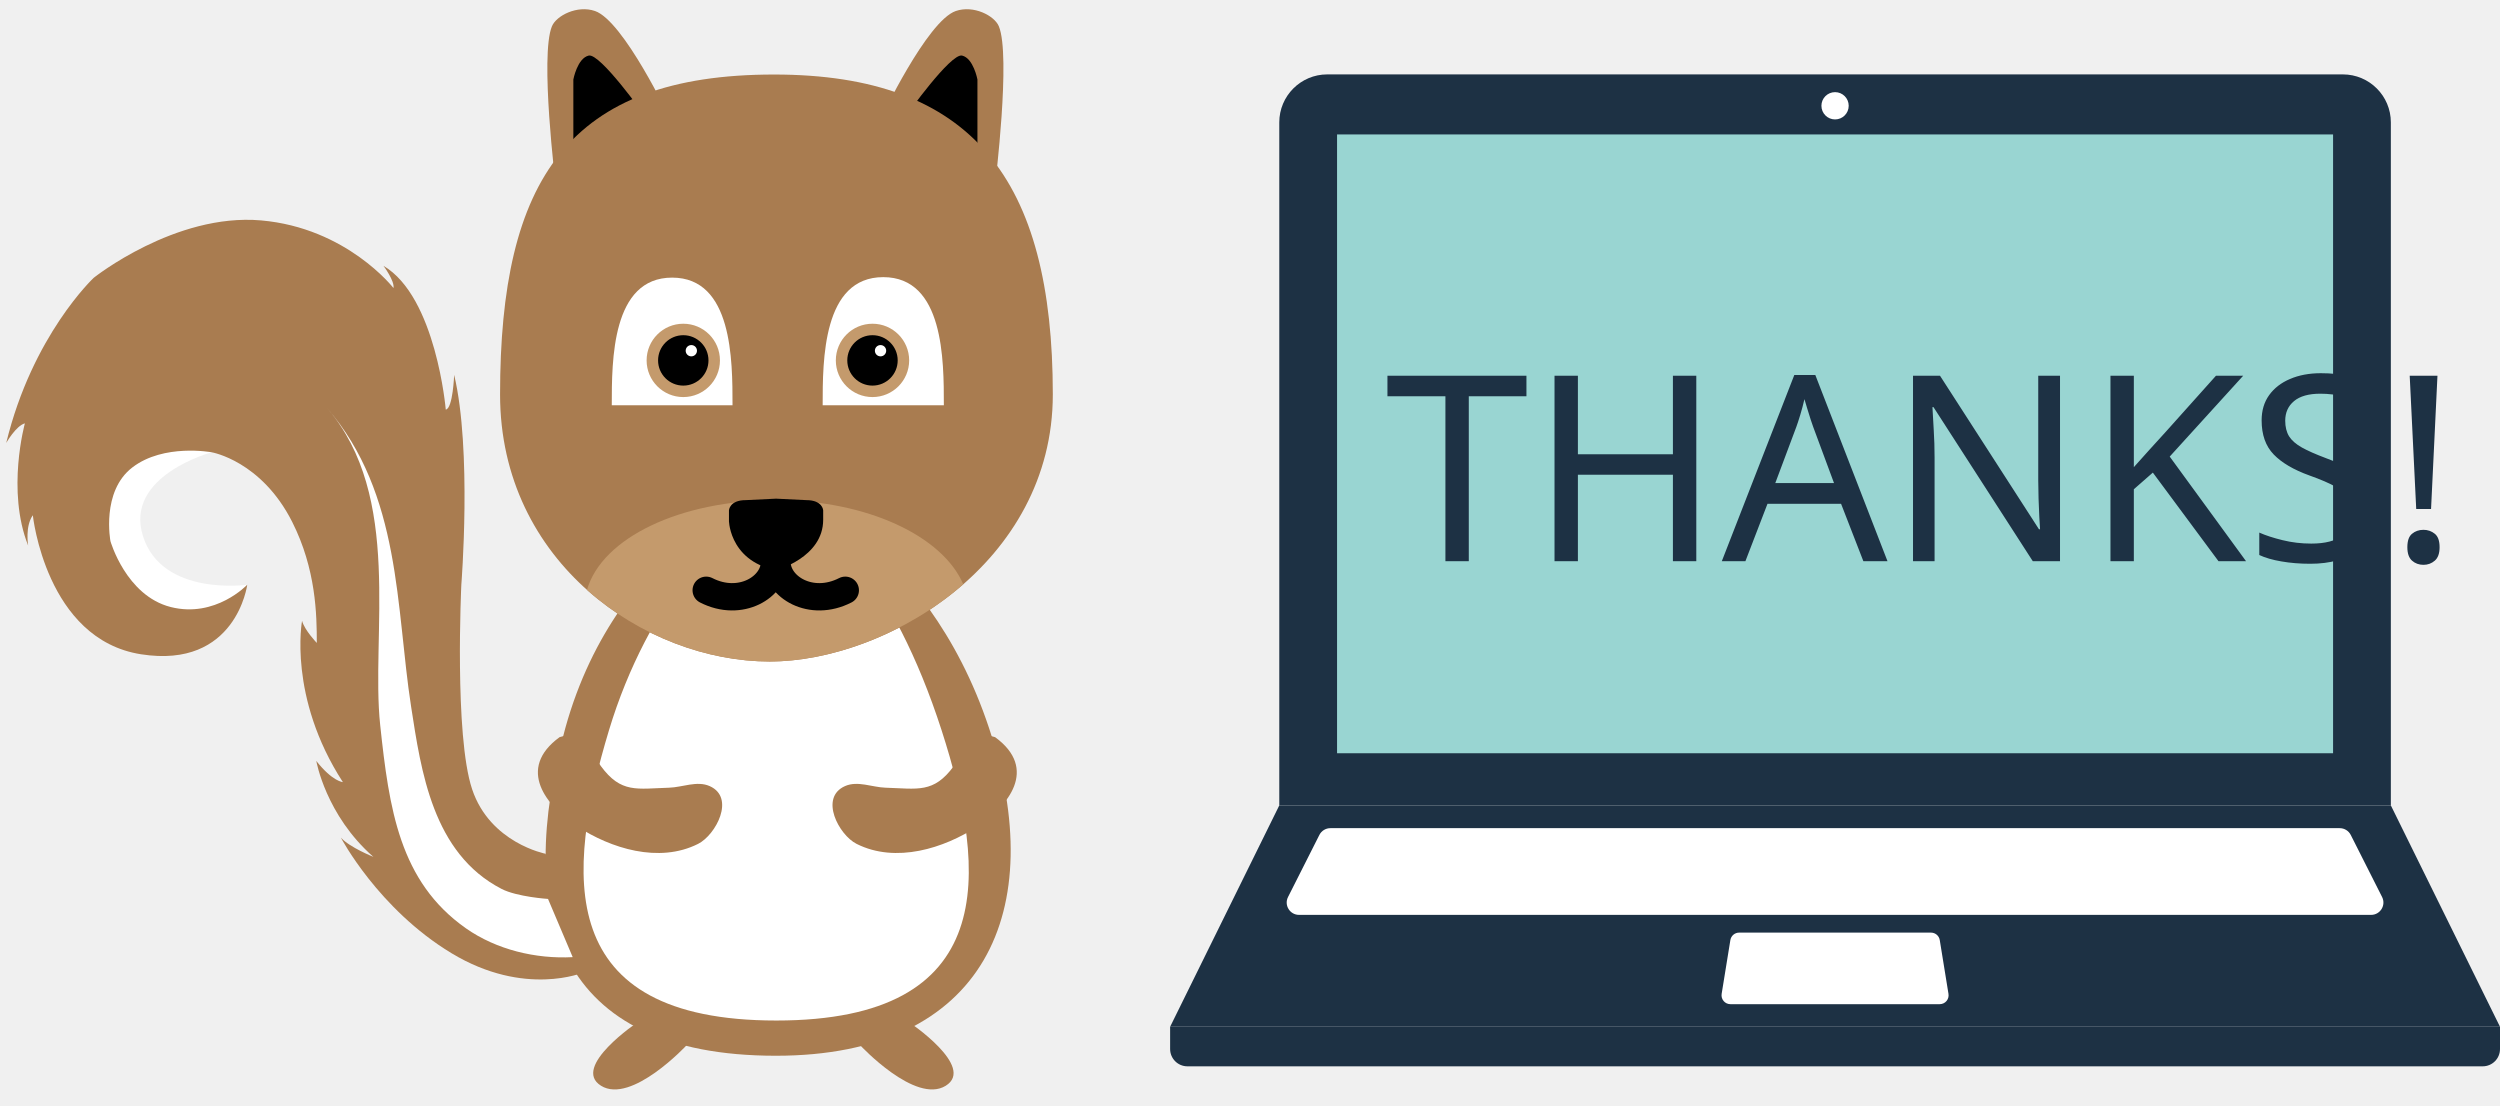
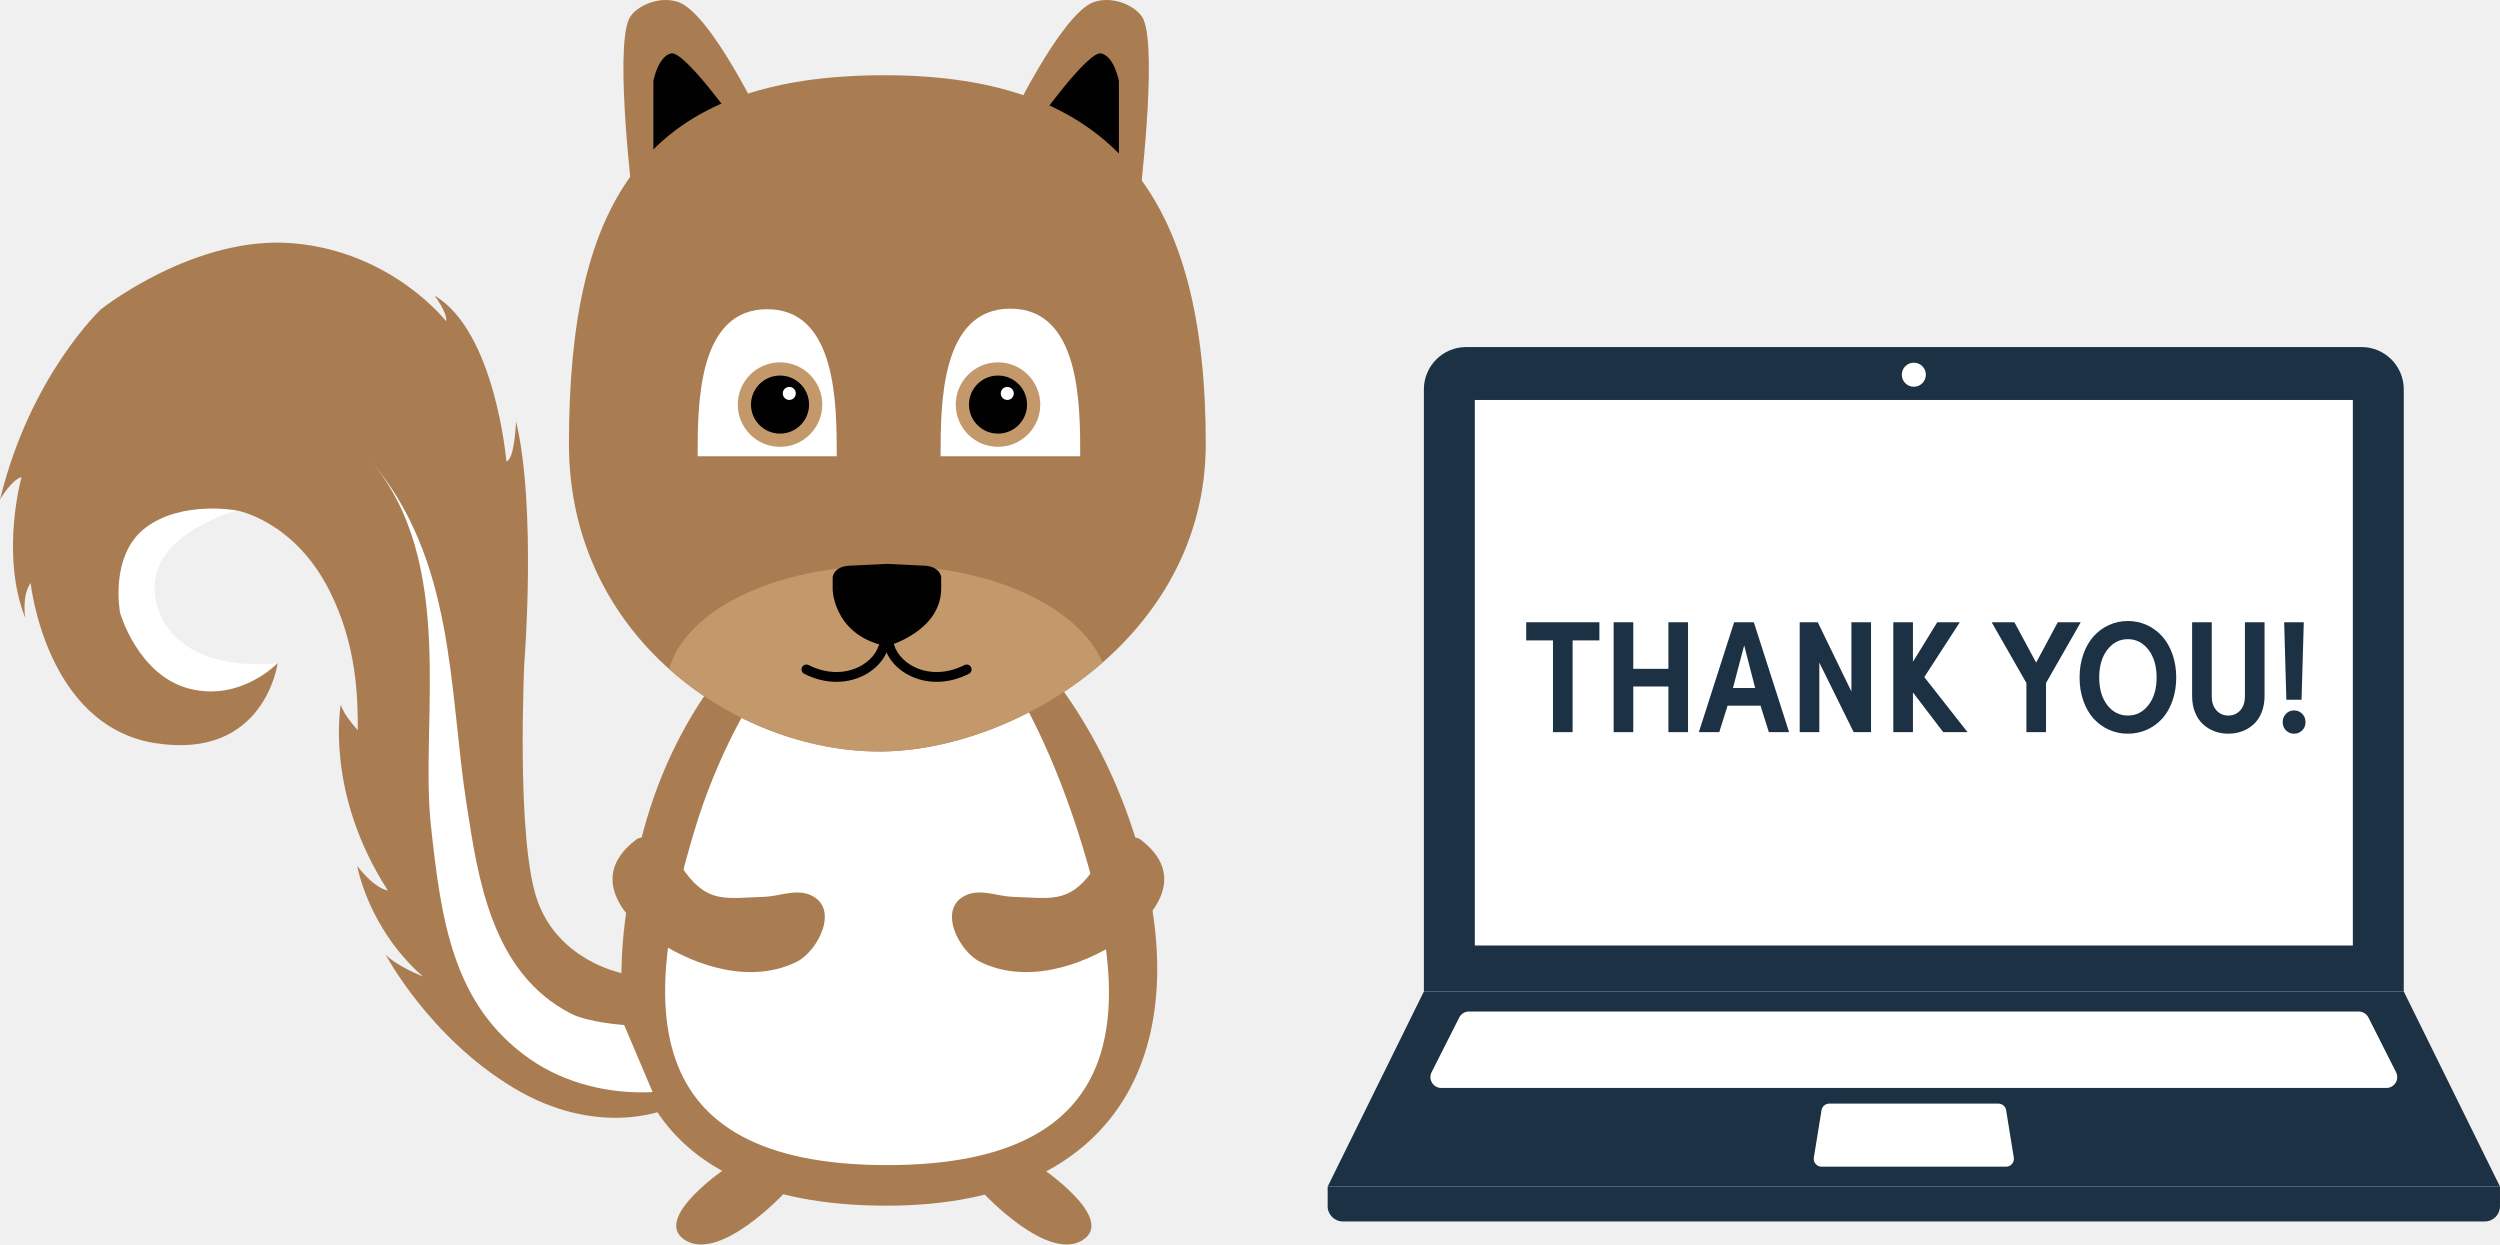
- <svg xmlns="http://www.w3.org/2000/svg" xmlns:xlink="http://www.w3.org/1999/xlink" version="1.1" id="Layer_1" x="0px" y="0px" width="365.899px" height="161.798px" viewBox="0 0 365.899 161.798" enable-background="new 0 0 365.899 161.798" xml:space="preserve">
-   <path fill="#1D3144" d="M349.924,117.88H187.235V17.913c0-3.879,3.145-7.024,7.024-7.024H342.9c3.879,0,7.024,3.145,7.024,7.024  V117.88z" />
-   <polygon fill="#1D3144" points="349.924,117.88 187.235,117.88 171.259,150.276 365.899,150.276 " />
-   <rect x="195.691" y="19.676" fill="#99D5D2" width="145.777" height="90.569" />
-   <path fill="#1D3144" d="M363.368,156.067H173.79c-1.398,0-2.531-1.133-2.531-2.531v-3.26h194.64v3.26  C365.899,154.934,364.766,156.067,363.368,156.067z" />
-   <circle fill="#FFFFFF" cx="268.579" cy="15.483" r="1.997" />
-   <path fill="#FFFFFF" d="M285.179,145.464l-1.277-7.876c-0.102-0.629-0.645-1.091-1.282-1.091h-28.082  c-0.637,0-1.18,0.462-1.282,1.091l-1.277,7.876c-0.128,0.79,0.482,1.507,1.282,1.507h30.635  C284.697,146.971,285.307,146.254,285.179,145.464z" />
-   <path fill="#FFFFFF" d="M348.642,131.285l-4.587-9.084c-0.307-0.607-0.929-0.991-1.61-0.991H194.713  c-0.681,0-1.303,0.383-1.61,0.991l-4.587,9.084c-0.606,1.199,0.266,2.616,1.61,2.616h156.905  C348.376,133.901,349.247,132.484,348.642,131.285z" />
+ <svg xmlns="http://www.w3.org/2000/svg" version="1.1" id="Layer_1" x="0px" y="0px" width="415.069px" height="206.624px" viewBox="0 0 415.069 206.624" enable-background="new 0 0 415.069 206.624" xml:space="preserve">
+   <path fill="#1D3144" d="M399.093,164.611H236.404V64.644c0-3.879,3.145-7.024,7.024-7.024h148.641c3.879,0,7.024,3.145,7.024,7.024  V164.611z" />
+   <polygon fill="#1D3144" points="399.093,164.611 236.404,164.611 220.429,197.006 415.069,197.006 " />
+   <rect x="244.86" y="66.407" fill="#FFFFFF" width="145.777" height="90.569" />
+   <path fill="#1D3144" d="M412.538,202.797H222.959c-1.398,0-2.531-1.133-2.531-2.531v-3.26h194.64v3.26  C415.069,201.664,413.936,202.797,412.538,202.797z" />
+   <circle fill="#FFFFFF" cx="317.749" cy="62.213" r="1.997" />
+   <path fill="#FFFFFF" d="M334.348,192.195l-1.277-7.876c-0.102-0.629-0.645-1.091-1.282-1.091h-28.082  c-0.637,0-1.18,0.462-1.282,1.091l-1.277,7.876c-0.128,0.79,0.482,1.507,1.282,1.507h30.635  C333.866,193.701,334.476,192.985,334.348,192.195z" />
+   <path fill="#FFFFFF" d="M397.811,178.015l-4.587-9.084c-0.307-0.607-0.929-0.991-1.61-0.991H243.883  c-0.681,0-1.303,0.383-1.61,0.991l-4.587,9.084c-0.606,1.199,0.266,2.616,1.61,2.616h156.905  C397.545,180.631,398.417,179.215,397.811,178.015z" />
  <g>
-     <g>
-       <defs>
-         <rect id="SVGID_1_" x="-12.188" y="-8.113" width="179.287" height="179.287" />
-         <style type="text/css">
- 				@font-face {
-      				font-family: 'sofiaprocondblack';
-      				src: url('../css/SofiaProCondBlack.ttf');
- 				}
- 			</style>
-       </defs>
-       <clipPath id="SVGID_2_">
-         <use xlink:href="#SVGID_1_" overflow="visible" />
-       </clipPath>
-       <g clip-path="url(#SVGID_2_)">
-         <defs>
-           <rect id="SVGID_3_" x="-12.188" y="-8.113" width="179.287" height="179.287" />
-         </defs>
-         <clipPath id="SVGID_4_">
-           <use xlink:href="#SVGID_3_" overflow="visible" />
-         </clipPath>
-         <path clip-path="url(#SVGID_4_)" fill="#A97C50" d="M144.763,106.583c8.811,26.619-0.543,47.936-31.199,47.936     c-32.257,0-38.307-20.912-30.83-47.936C90.507,78.488,113.64,70.54,113.64,70.54S135.462,78.488,144.763,106.583" />
-         <path clip-path="url(#SVGID_4_)" fill="#FFFFFF" d="M137.809,106.874c6.758,20.934,8.442,42.49-24.194,42.49     s-30.824-21.426-24.484-42.49c5.607-18.629,17.558-32.218,24.462-32.568C120.169,73.973,130.744,84.99,137.809,106.874" />
-         <path clip-path="url(#SVGID_4_)" fill="#A97C50" d="M81.326,27.012c0,0-2.331-18.89-0.542-23.172     c0.646-1.547,3.692-3.125,6.299-2.229c4.209,1.446,10.982,15.774,10.982,15.774L81.326,27.012z" />
-         <path clip-path="url(#SVGID_4_)" d="M83.915,23.163V11.637c0,0,0.58-3.113,2.248-3.504c1.667-0.39,8.147,8.74,8.147,8.74     L83.915,23.163z" />
-         <path clip-path="url(#SVGID_4_)" fill="#A97C50" d="M145.646,27.012c0,0,2.331-18.89,0.542-23.172     c-0.646-1.547-3.692-3.125-6.299-2.229c-4.209,1.446-10.982,15.774-10.982,15.774L145.646,27.012z" />
-         <path clip-path="url(#SVGID_4_)" d="M143.057,23.163V11.637c0,0-0.58-3.113-2.247-3.504c-1.667-0.39-8.148,8.74-8.148,8.74     L143.057,23.163z" />
-         <path clip-path="url(#SVGID_4_)" fill="#A97C50" d="M154.09,57.739c0,24.651-24.32,39.08-41.45,39.08     c-18.113,0-39.45-14.429-39.45-39.08c0-31.46,9.971-46.832,40.108-46.832C142.344,10.907,154.09,26.28,154.09,57.739" />
-         <path clip-path="url(#SVGID_4_)" fill="#C49A6C" d="M85.91,86.332c7.627,6.81,17.588,10.487,26.73,10.487     c8.986,0,19.948-3.972,28.342-11.305c-3.019-7.069-14.132-12.314-27.381-12.314C99.623,73.199,88.136,78.672,85.91,86.332     C85.946,86.209,85.87,86.453,85.91,86.332" />
-         <path clip-path="url(#SVGID_4_)" d="M118.029,73.199l-4.443-0.216l-4.443,0.216c-2.378,0-2.452,1.491-2.452,1.491v1.617     c0-0.866-0.328,5.725,6.894,7.143c0,0,6.895-1.828,6.895-7.377V74.69C120.481,74.69,120.406,73.199,118.029,73.199" />
-         <path clip-path="url(#SVGID_4_)" fill="none" stroke="#000000" stroke-width="4" stroke-linecap="round" stroke-miterlimit="10" d="     M113.712,82.215c0,3.725,5.002,6.739,10.004,4.177" />
-         <path clip-path="url(#SVGID_4_)" fill="#A97C50" d="M81.9,107.89c-6.371,4.649-1.918,10.108,2.612,13.08     c4.845,3.179,11.913,5.438,17.667,2.536c2.584-1.303,5.491-6.769,1.686-8.454c-1.85-0.82-3.991,0.175-5.916,0.234     c-4.736,0.146-7.049,0.86-10.003-3.159C86.435,110.071,85.303,106.719,81.9,107.89" />
-         <path clip-path="url(#SVGID_4_)" fill="#A97C50" d="M125.915,153.004c0,0,8.065,8.661,12.502,5.907     c4.437-2.754-5.398-9.326-5.398-9.326L125.915,153.004z" />
-         <path clip-path="url(#SVGID_4_)" fill="#A97C50" d="M100.47,153.004c0,0-8.065,8.661-12.502,5.907     c-4.437-2.754,5.398-9.326,5.398-9.326L100.47,153.004z" />
-         <path clip-path="url(#SVGID_4_)" fill="#FFFFFF" d="M36.184,85.584c0,0-12.437,1.76-15.253-7.096     c-2.816-8.856,10.05-12.292,10.05-12.292l-5.572-8.699L10.033,71.611l4.329,15.445l8.062,4.927l8.062-0.896L36.184,85.584z" />
-         <path clip-path="url(#SVGID_4_)" fill="#A97C50" d="M79.86,124.959c0,0-8.133-1.566-10.763-9.454     c-2.629-7.887-1.577-29.922-1.577-29.922s1.577-19.682-1.051-30.724c0,0-0.176,4.924-1.227,5.091c0,0-1.402-16.484-9.114-21.041     c0,0,1.665,2.225,1.46,3.249c0,0-6.828-8.808-19.393-9.901c-12.564-1.093-24.473,8.398-24.473,8.398s-8.986,8.4-12.811,24.174     c0,0,1.434-2.527,2.732-2.868c0,0-2.732,9.833,0.478,17.89c0,0-0.478-2.8,0.683-4.439c0,0,1.912,18.164,15.842,20.349     s15.539-10.177,15.539-10.177s-4.644,4.917-11.193,3.262c-6.549-1.655-8.826-9.64-8.826-9.64s-1.394-7.273,3.213-10.799     c4.606-3.527,11.604-2.211,11.604-2.211s7.267,1.244,11.786,10.197c3.497,6.928,3.598,13.605,3.598,17.707     c0,0-1.799-1.871-2.159-3.238c0,0-2.087,11.155,5.973,23.606c0,0-1.511-0.072-3.886-3.095c0,0,1.367,7.916,8.348,14.034     c0,0-3.454-1.37-4.75-2.808c0,0,5.469,10.437,16.193,16.914c10.724,6.477,19.323,2.807,19.323,2.807L79.86,124.959z" />
-         <path clip-path="url(#SVGID_4_)" fill="#FFFFFF" d="M47.848,59.687c11.196,12.976,6.388,33.303,7.799,46.461     c1.31,12.215,2.803,22.871,12.541,29.716c4.454,3.131,10.222,4.513,15.633,4.222c-1.205-2.84-2.409-5.679-3.613-8.519     c0,0-4.531-0.297-6.799-1.467c-10.096-5.206-11.781-17.273-13.235-26.648C57.923,88.953,58.755,72.328,47.848,59.687" />
-         <path clip-path="url(#SVGID_4_)" fill="#FFFFFF" d="M89.539,59.316c0-6.592,0-18.684,8.836-18.684     c8.836,0,8.836,12.092,8.836,18.684H89.539z" />
-         <path clip-path="url(#SVGID_4_)" fill="#C49A6C" d="M105.372,52.748c0,2.964-2.403,5.367-5.367,5.367     c-2.964,0-5.367-2.403-5.367-5.367c0-2.964,2.403-5.367,5.367-5.367C102.969,47.38,105.372,49.784,105.372,52.748" />
-         <path clip-path="url(#SVGID_4_)" d="M103.693,52.748c0,2.037-1.652,3.689-3.689,3.689c-2.037,0-3.688-1.652-3.688-3.689     c0-2.037,1.651-3.689,3.688-3.689C102.042,49.059,103.693,50.711,103.693,52.748" />
-         <path clip-path="url(#SVGID_4_)" fill="#FFFFFF" d="M102.009,51.33c0,0.457-0.37,0.827-0.827,0.827s-0.827-0.37-0.827-0.827     c0-0.457,0.37-0.827,0.827-0.827S102.009,50.873,102.009,51.33" />
-         <path clip-path="url(#SVGID_4_)" fill="#FFFFFF" d="M120.404,59.316c0-6.617,0-18.754,8.869-18.754     c8.869,0,8.869,12.137,8.869,18.754H120.404z" />
-         <path clip-path="url(#SVGID_4_)" fill="#C49A6C" d="M133.065,52.748c0,2.964-2.403,5.367-5.367,5.367     c-2.964,0-5.367-2.403-5.367-5.367c0-2.964,2.403-5.367,5.367-5.367C130.662,47.38,133.065,49.784,133.065,52.748" />
-         <path clip-path="url(#SVGID_4_)" d="M131.386,52.748c0,2.037-1.652,3.689-3.689,3.689s-3.688-1.652-3.688-3.689     c0-2.037,1.651-3.689,3.688-3.689S131.386,50.711,131.386,52.748" />
-         <path clip-path="url(#SVGID_4_)" fill="#FFFFFF" d="M129.702,51.33c0,0.457-0.37,0.827-0.827,0.827     c-0.457,0-0.827-0.37-0.827-0.827c0-0.457,0.37-0.827,0.827-0.827C129.331,50.503,129.702,50.873,129.702,51.33" />
-         <path clip-path="url(#SVGID_4_)" fill="#A97C50" d="M145.642,107.89c6.371,4.649,1.918,10.108-2.612,13.08     c-4.845,3.179-11.913,5.438-17.667,2.536c-2.584-1.303-5.491-6.769-1.686-8.454c1.85-0.82,3.991,0.175,5.916,0.234     c4.736,0.146,7.049,0.86,10.003-3.159C141.107,110.071,142.239,106.719,145.642,107.89" />
-         <path clip-path="url(#SVGID_4_)" fill="none" stroke="#000000" stroke-width="4" stroke-linecap="round" stroke-miterlimit="10" d="     M113.363,82.215c0,3.725-5.002,6.739-10.004,4.177" />
-       </g>
-     </g>
+     <path fill="#1D3144" d="M253.39,106.325v-3.013h12.153v3.013h-4.447v15.231h-3.259v-15.231H253.39z" />
+     <path fill="#1D3144" d="M267.91,121.556v-18.244h3.259v7.732H277v-7.732h3.259v18.244H277v-7.577h-5.831v7.577H267.91z" />
+     <path fill="#1D3144" d="M282.055,121.556l5.857-18.244h3.271l5.857,18.244h-3.361l-1.384-4.396h-5.469l-1.384,4.396H282.055z    M287.718,114.225h3.686l-1.823-7.072L287.718,114.225z" />
+     <path fill="#1D3144" d="M298.799,121.556v-18.244h3l5.586,11.495v-11.495h3.258v18.244h-2.883l-5.702-11.546v11.546H298.799z" />
+     <path fill="#1D3144" d="M314.341,121.556v-18.244h3.259v6.568l4.034-6.568h3.749l-5.896,9.103l7.176,9.142h-4.034l-5.029-6.594   v6.594H314.341z" />
+     <path fill="#1D3144" d="M330.672,103.312h3.775l3.607,6.698l3.594-6.698h3.814l-5.767,10.086v8.158h-3.258v-8.158L330.672,103.312z   " />
+     <path fill="#1D3144" d="M345.268,112.48c0-1.389,0.207-2.671,0.621-3.847c0.413-1.177,0.98-2.168,1.7-2.975   c0.72-0.806,1.568-1.433,2.547-1.881s2.028-0.672,3.148-0.672s2.172,0.224,3.155,0.672c0.982,0.448,1.833,1.075,2.554,1.881   c0.719,0.807,1.286,1.798,1.7,2.975c0.413,1.176,0.62,2.458,0.62,3.847c0,1.396-0.207,2.683-0.62,3.859   c-0.414,1.176-0.981,2.163-1.7,2.961c-0.721,0.797-1.571,1.415-2.554,1.855c-0.983,0.439-2.035,0.659-3.155,0.659   s-2.17-0.22-3.148-0.659c-0.979-0.44-1.827-1.059-2.547-1.855c-0.72-0.798-1.287-1.785-1.7-2.961   C345.475,115.162,345.268,113.875,345.268,112.48z M349.878,107.87c-0.9,1.169-1.351,2.705-1.351,4.61   c0,1.904,0.448,3.435,1.345,4.59s2.034,1.732,3.413,1.732s2.52-0.58,3.42-1.739s1.352-2.688,1.352-4.583   c0-1.905-0.453-3.441-1.358-4.61c-0.904-1.167-2.042-1.752-3.413-1.752C351.915,106.118,350.779,106.703,349.878,107.87z" />
+     <path fill="#1D3144" d="M363.952,115.57v-12.258h3.258v12.258c0,1.009,0.261,1.8,0.782,2.372c0.521,0.574,1.179,0.86,1.973,0.86   c0.793,0,1.449-0.284,1.972-0.854c0.521-0.569,0.782-1.362,0.782-2.379v-12.258h3.258v12.258c0,0.991-0.159,1.888-0.479,2.689   c-0.318,0.802-0.754,1.459-1.306,1.972s-1.189,0.905-1.914,1.177c-0.724,0.271-1.495,0.407-2.313,0.407   c-0.819,0-1.591-0.136-2.314-0.407c-0.725-0.271-1.362-0.664-1.914-1.177s-0.987-1.17-1.306-1.972   C364.111,117.457,363.952,116.561,363.952,115.57z" />
+     <path fill="#1D3144" d="M378.989,119.888c0-0.552,0.183-1.013,0.55-1.384c0.366-0.37,0.812-0.556,1.338-0.556   s0.974,0.186,1.345,0.556c0.37,0.371,0.556,0.832,0.556,1.384c0,0.561-0.186,1.021-0.556,1.384   c-0.371,0.361-0.819,0.543-1.345,0.543s-0.972-0.182-1.338-0.543C379.172,120.91,378.989,120.449,378.989,119.888z    M379.235,103.312h3.258l-0.375,12.865h-2.521L379.235,103.312z" />
  </g>
-   <text transform="matrix(1 0 0 1 202.6908 82.1377)" fill="#1D3144" font-family="sofiaprocondblack" font-size="38.021">THANKS!</text>
+   <path fill="#A97D51" d="M187.999,137.529c11.516,34.788-0.71,62.647-40.774,62.647c-42.156,0-50.064-27.329-40.291-62.647  c10.16-36.718,40.392-47.104,40.392-47.104S175.845,100.812,187.999,137.529z" />
+   <path fill="#FFFFFF" d="M178.911,137.909c8.832,27.358,11.033,55.53-31.619,55.53s-40.283-28.002-31.997-55.53  c7.328-24.346,22.946-42.106,31.969-42.562C155.858,94.912,169.679,109.309,178.911,137.909z" />
+   <path fill="#A97D51" d="M105.094,33.538c0,0-3.046-24.688-0.709-30.284c0.844-2.022,4.825-4.085,8.232-2.914  c5.5,1.891,14.352,20.616,14.352,20.616L105.094,33.538z" />
+   <path fill="#010101" d="M108.478,28.508V13.445c0,0,0.758-4.069,2.937-4.579s10.648,11.422,10.648,11.422L108.478,28.508z" />
+   <path fill="#A97D51" d="M189.154,33.538c0,0,3.046-24.688,0.709-30.284c-0.844-2.022-4.825-4.085-8.232-2.914  c-5.5,1.891-14.352,20.616-14.352,20.616L189.154,33.538z" />
+   <path fill="#010101" d="M185.77,28.508V13.445c0,0-0.758-4.069-2.937-4.579c-2.179-0.51-10.648,11.422-10.648,11.422L185.77,28.508z  " />
+   <path fill="#A97D51" d="M200.189,73.696c0,32.216-31.783,51.073-54.171,51.073c-23.672,0-51.557-18.857-51.557-51.073  c0-41.114,13.031-61.205,52.417-61.205C184.838,12.491,200.189,32.581,200.189,73.696z" />
+   <g>
+     <path fill="#C3996C" d="M183.058,109.994" />
+     <path fill="#C3996C" d="M111.085,111.063c9.967,8.9,22.985,13.705,34.933,13.705c11.743,0,26.069-5.191,37.04-14.774   c-3.946-9.239-18.469-16.094-35.784-16.094C129.006,93.9,113.994,101.053,111.085,111.063   C111.132,110.903,111.033,111.222,111.085,111.063z" />
+     <path fill="#C3996C" d="M110.695,112.507" />
+     <path fill="#C3996C" d="M110.508,113.684" />
+     <path fill="#C3996C" d="M110.602,112.998" />
+   </g>
+   <path fill="#010101" d="M153.061,93.9l-5.806-0.282l-5.806,0.282c-3.107,0-3.204,1.949-3.204,1.949v2.113  c0-1.132-0.429,7.482,9.011,9.335c0,0,9.011-2.389,9.011-9.64v-1.808C156.265,95.849,156.168,93.9,153.061,93.9z" />
+   <path fill="#010101" d="M155.505,113.203c-1.844,0-3.627-0.477-5.183-1.428c-2.327-1.422-3.715-3.7-3.715-6.092  c0-0.449,0.364-0.814,0.814-0.814s0.814,0.364,0.814,0.814c0,1.821,1.098,3.579,2.937,4.704c2.573,1.573,5.919,1.585,8.952,0.031  c0.399-0.205,0.89-0.046,1.095,0.354c0.205,0.4,0.046,0.89-0.354,1.095C159.123,112.757,157.286,113.203,155.505,113.203z" />
+   <path fill="#A97D51" d="M105.845,139.237c-8.326,6.075-2.507,13.21,3.414,17.094c6.332,4.154,15.569,7.107,23.089,3.315  c3.378-1.704,7.177-8.846,2.204-11.049c-2.419-1.071-5.215,0.229-7.732,0.306c-6.19,0.191-9.212,1.124-13.072-4.128  C111.771,142.088,110.292,137.707,105.845,139.237z" />
+   <path fill="#A97D51" d="M163.367,198.197c0,0,10.541,11.319,16.339,7.72c5.798-3.599-7.054-12.189-7.054-12.189L163.367,198.197z" />
+   <path fill="#A97D51" d="M130.114,198.197c0,0-10.541,11.319-16.339,7.72c-5.798-3.599,7.054-12.189,7.054-12.189L130.114,198.197z" />
+   <path fill="#FFFFFF" d="M46.099,110.086c0,0-16.254,2.3-19.934-9.274C22.485,89.238,39.3,84.747,39.3,84.747l-7.281-11.369  L11.922,91.825l5.658,20.186l10.536,6.439l10.536-1.171L46.099,110.086z" />
+   <path fill="#A97D51" d="M103.178,161.545c0,0-10.629-2.047-14.065-12.355s-2.062-39.104-2.062-39.104s2.062-25.722-1.375-40.153  c0,0-0.229,6.435-1.604,6.653c0,0-1.833-21.543-11.912-27.499c0,0,2.175,2.907,1.908,4.246c0,0-8.924-11.512-25.344-12.94  S16.742,51.368,16.742,51.368S4.997,62.346,0,82.96c0,0,1.874-3.302,3.57-3.748c0,0-3.57,12.85,0.625,23.381  c0,0-0.625-3.659,0.892-5.801c0,0,2.499,23.738,20.704,26.593s20.308-13.3,20.308-13.3s-6.069,6.426-14.628,4.263  c-8.559-2.163-11.534-12.598-11.534-12.598s-1.822-9.505,4.198-14.113c6.02-4.609,15.165-2.89,15.165-2.89  s9.498,1.626,15.403,13.326c4.571,9.055,4.702,17.781,4.702,23.142c0,0-2.351-2.446-2.822-4.233c0,0-2.728,14.579,7.807,30.85  c0,0-1.975-0.094-5.079-4.044c0,0,1.787,10.346,10.91,18.341c0,0-4.515-1.79-6.208-3.67c0,0,7.148,13.64,21.163,22.105  c14.014,8.465,25.253,3.668,25.253,3.668L103.178,161.545z" />
+   <path fill="#FFFFFF" d="M61.342,76.241c14.632,16.958,8.348,43.524,10.192,60.72c1.712,15.964,3.663,29.89,16.389,38.835  c5.821,4.091,13.36,5.898,20.431,5.517c-1.574-3.711-3.148-7.422-4.722-11.133c0,0-5.921-0.388-8.885-1.916  c-13.195-6.803-15.396-22.575-17.297-34.826C74.509,114.489,75.597,92.762,61.342,76.241z" />
+   <path fill="#FFFFFF" d="M115.828,75.756c0-8.615,0-24.419,11.547-24.419s11.547,15.803,11.547,24.419H115.828z" />
+   <circle fill="#C3996C" cx="129.505" cy="67.172" r="7.015" />
+   <circle fill="#010101" cx="129.505" cy="67.172" r="4.821" />
+   <circle fill="#FFFFFF" cx="131.043" cy="65.32" r="1.081" />
+   <path fill="#FFFFFF" d="M156.165,75.756c0-8.647,0-24.509,11.591-24.509c11.591,0,11.591,15.862,11.591,24.509H156.165z" />
+   <circle fill="#C3996C" cx="165.697" cy="67.172" r="7.015" />
+   <circle fill="#010101" cx="165.697" cy="67.172" r="4.821" />
+   <circle fill="#FFFFFF" cx="167.235" cy="65.32" r="1.081" />
+   <path fill="#A97D51" d="M189.148,139.237c8.326,6.075,2.507,13.21-3.414,17.094c-6.332,4.154-15.569,7.107-23.089,3.315  c-3.378-1.704-7.177-8.846-2.204-11.049c2.419-1.071,5.215,0.229,7.732,0.306c6.19,0.191,9.212,1.124,13.072-4.128  C183.221,142.088,184.702,137.707,189.148,139.237z" />
+   <path fill="#010101" d="M138.877,113.203c-1.782,0-3.618-0.445-5.359-1.336c-0.4-0.205-0.558-0.695-0.354-1.095  s0.695-0.559,1.095-0.354c3.034,1.553,6.38,1.541,8.953-0.031c1.839-1.125,2.937-2.883,2.937-4.704c0-0.449,0.364-0.814,0.814-0.814  c0.449,0,0.814,0.364,0.814,0.814c0,2.392-1.389,4.67-3.715,6.092C142.505,112.726,140.72,113.203,138.877,113.203z" />
</svg>
